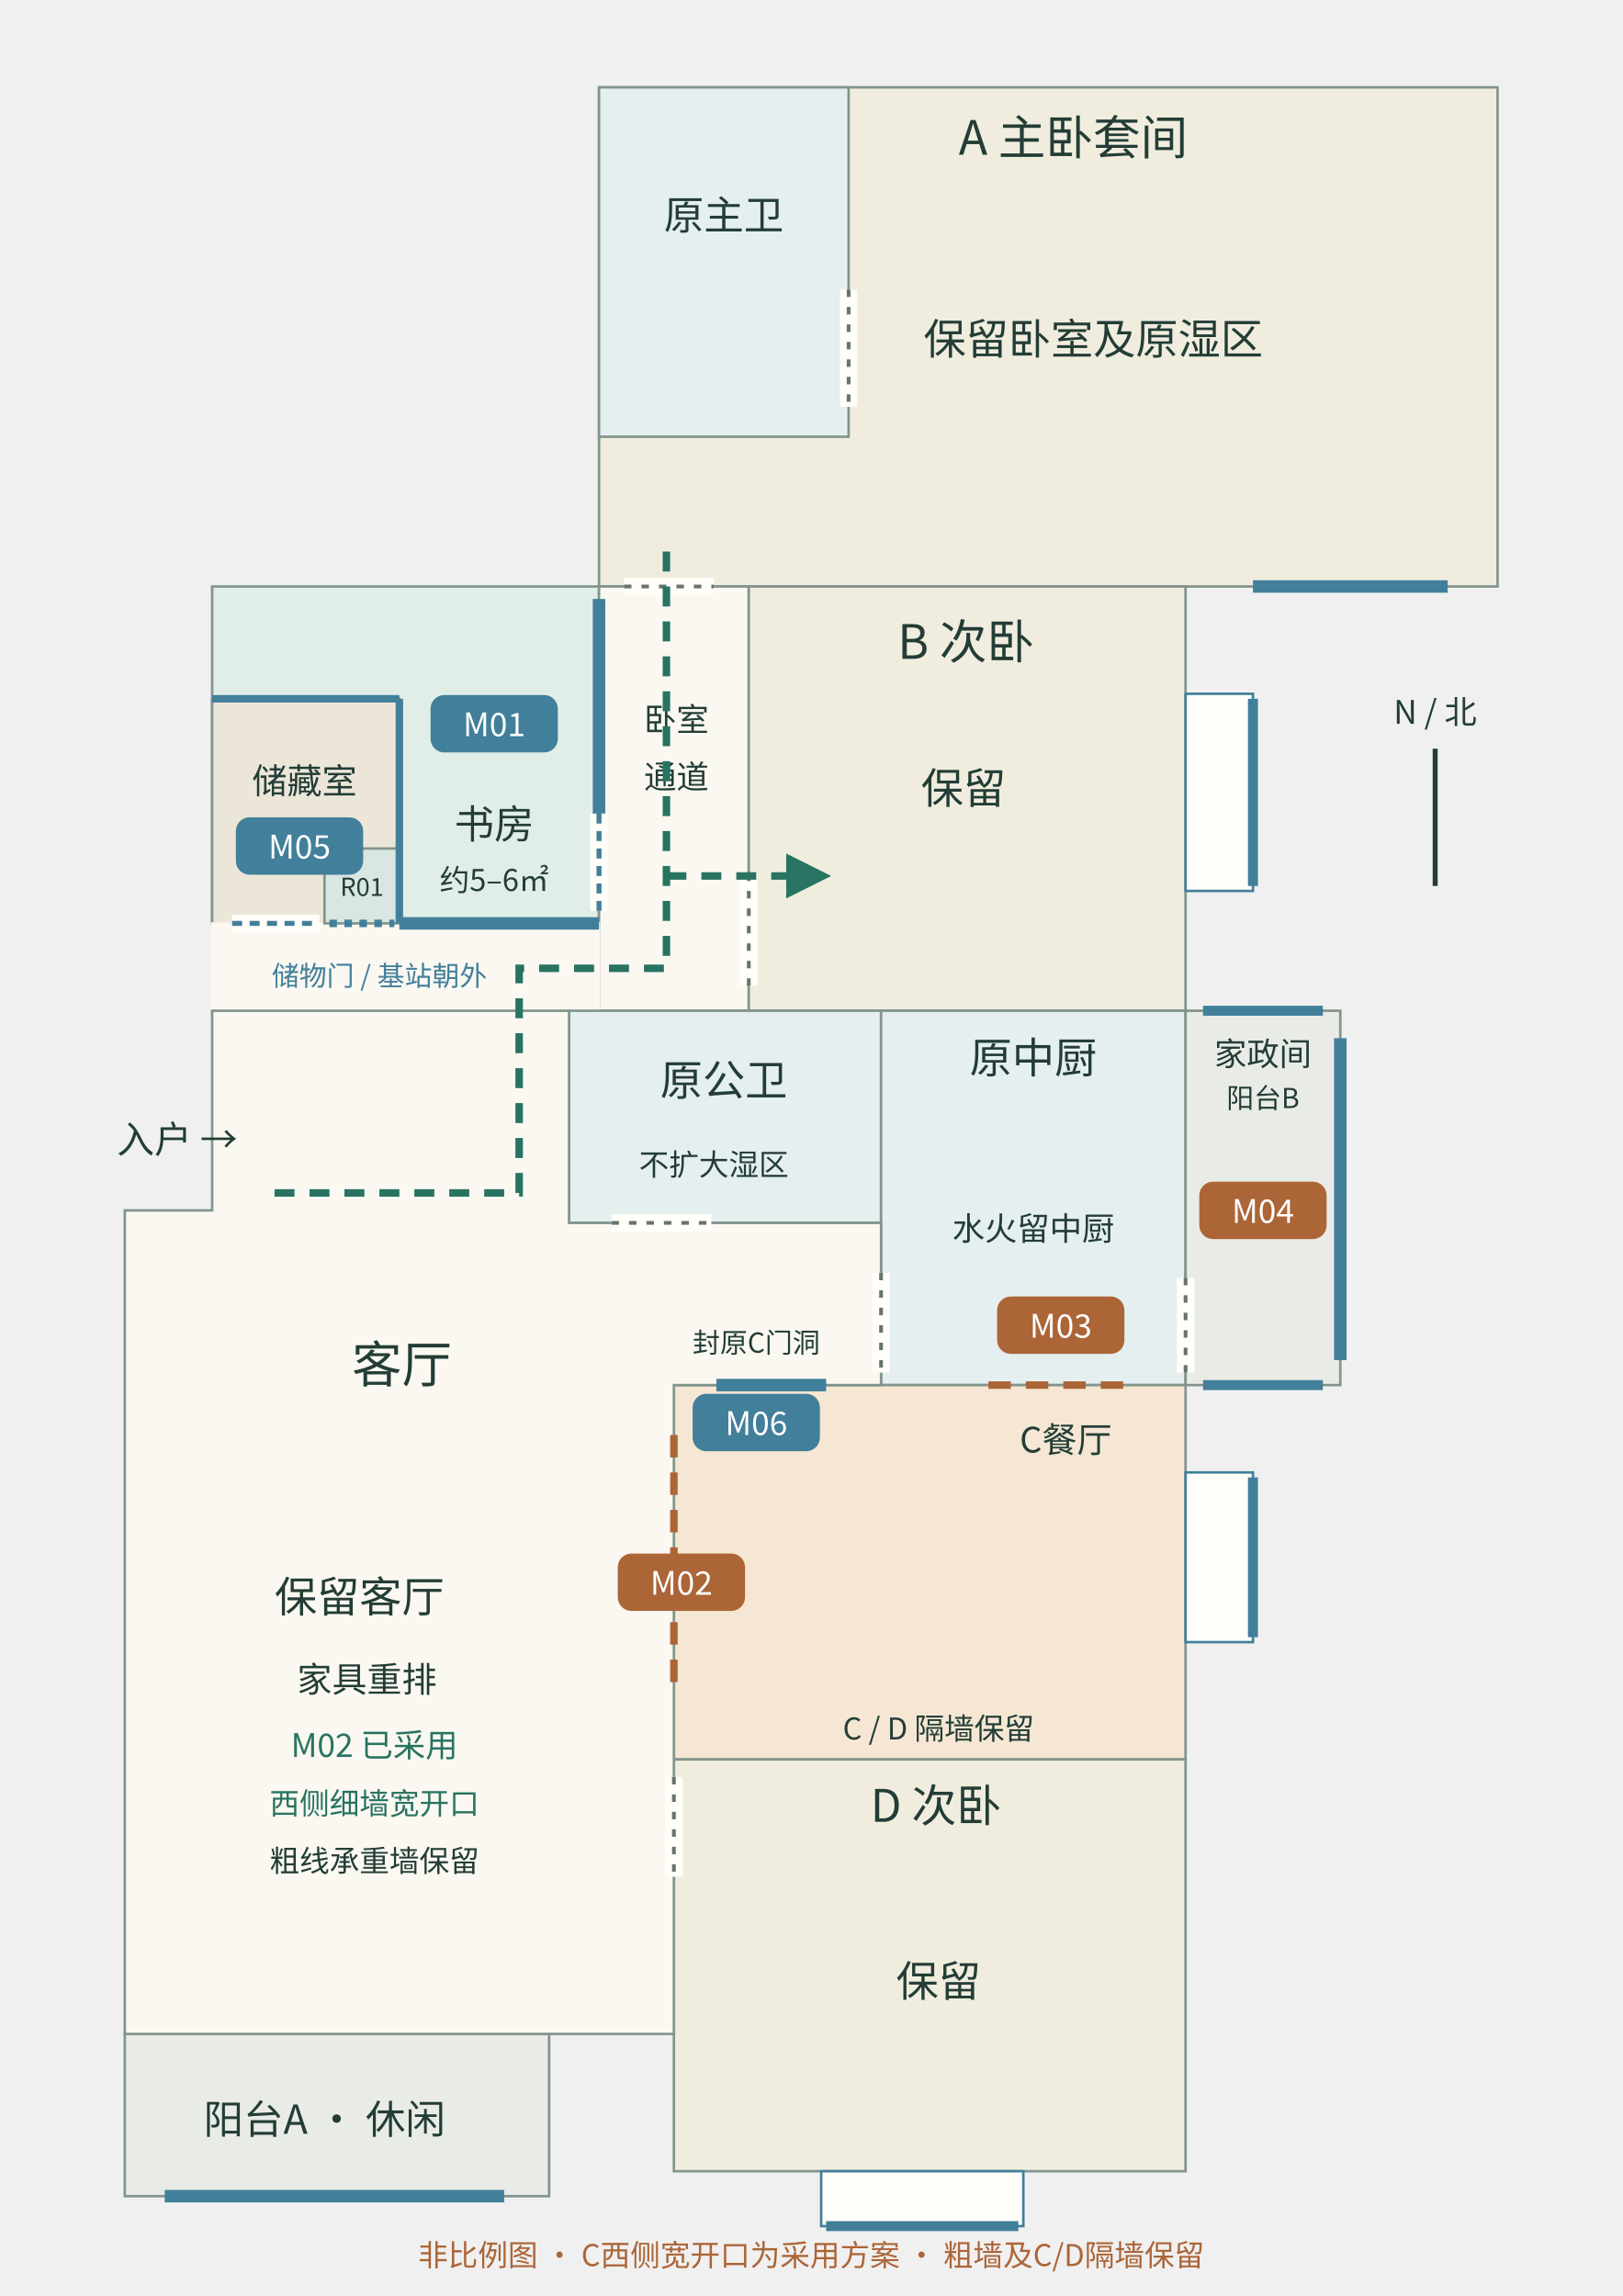
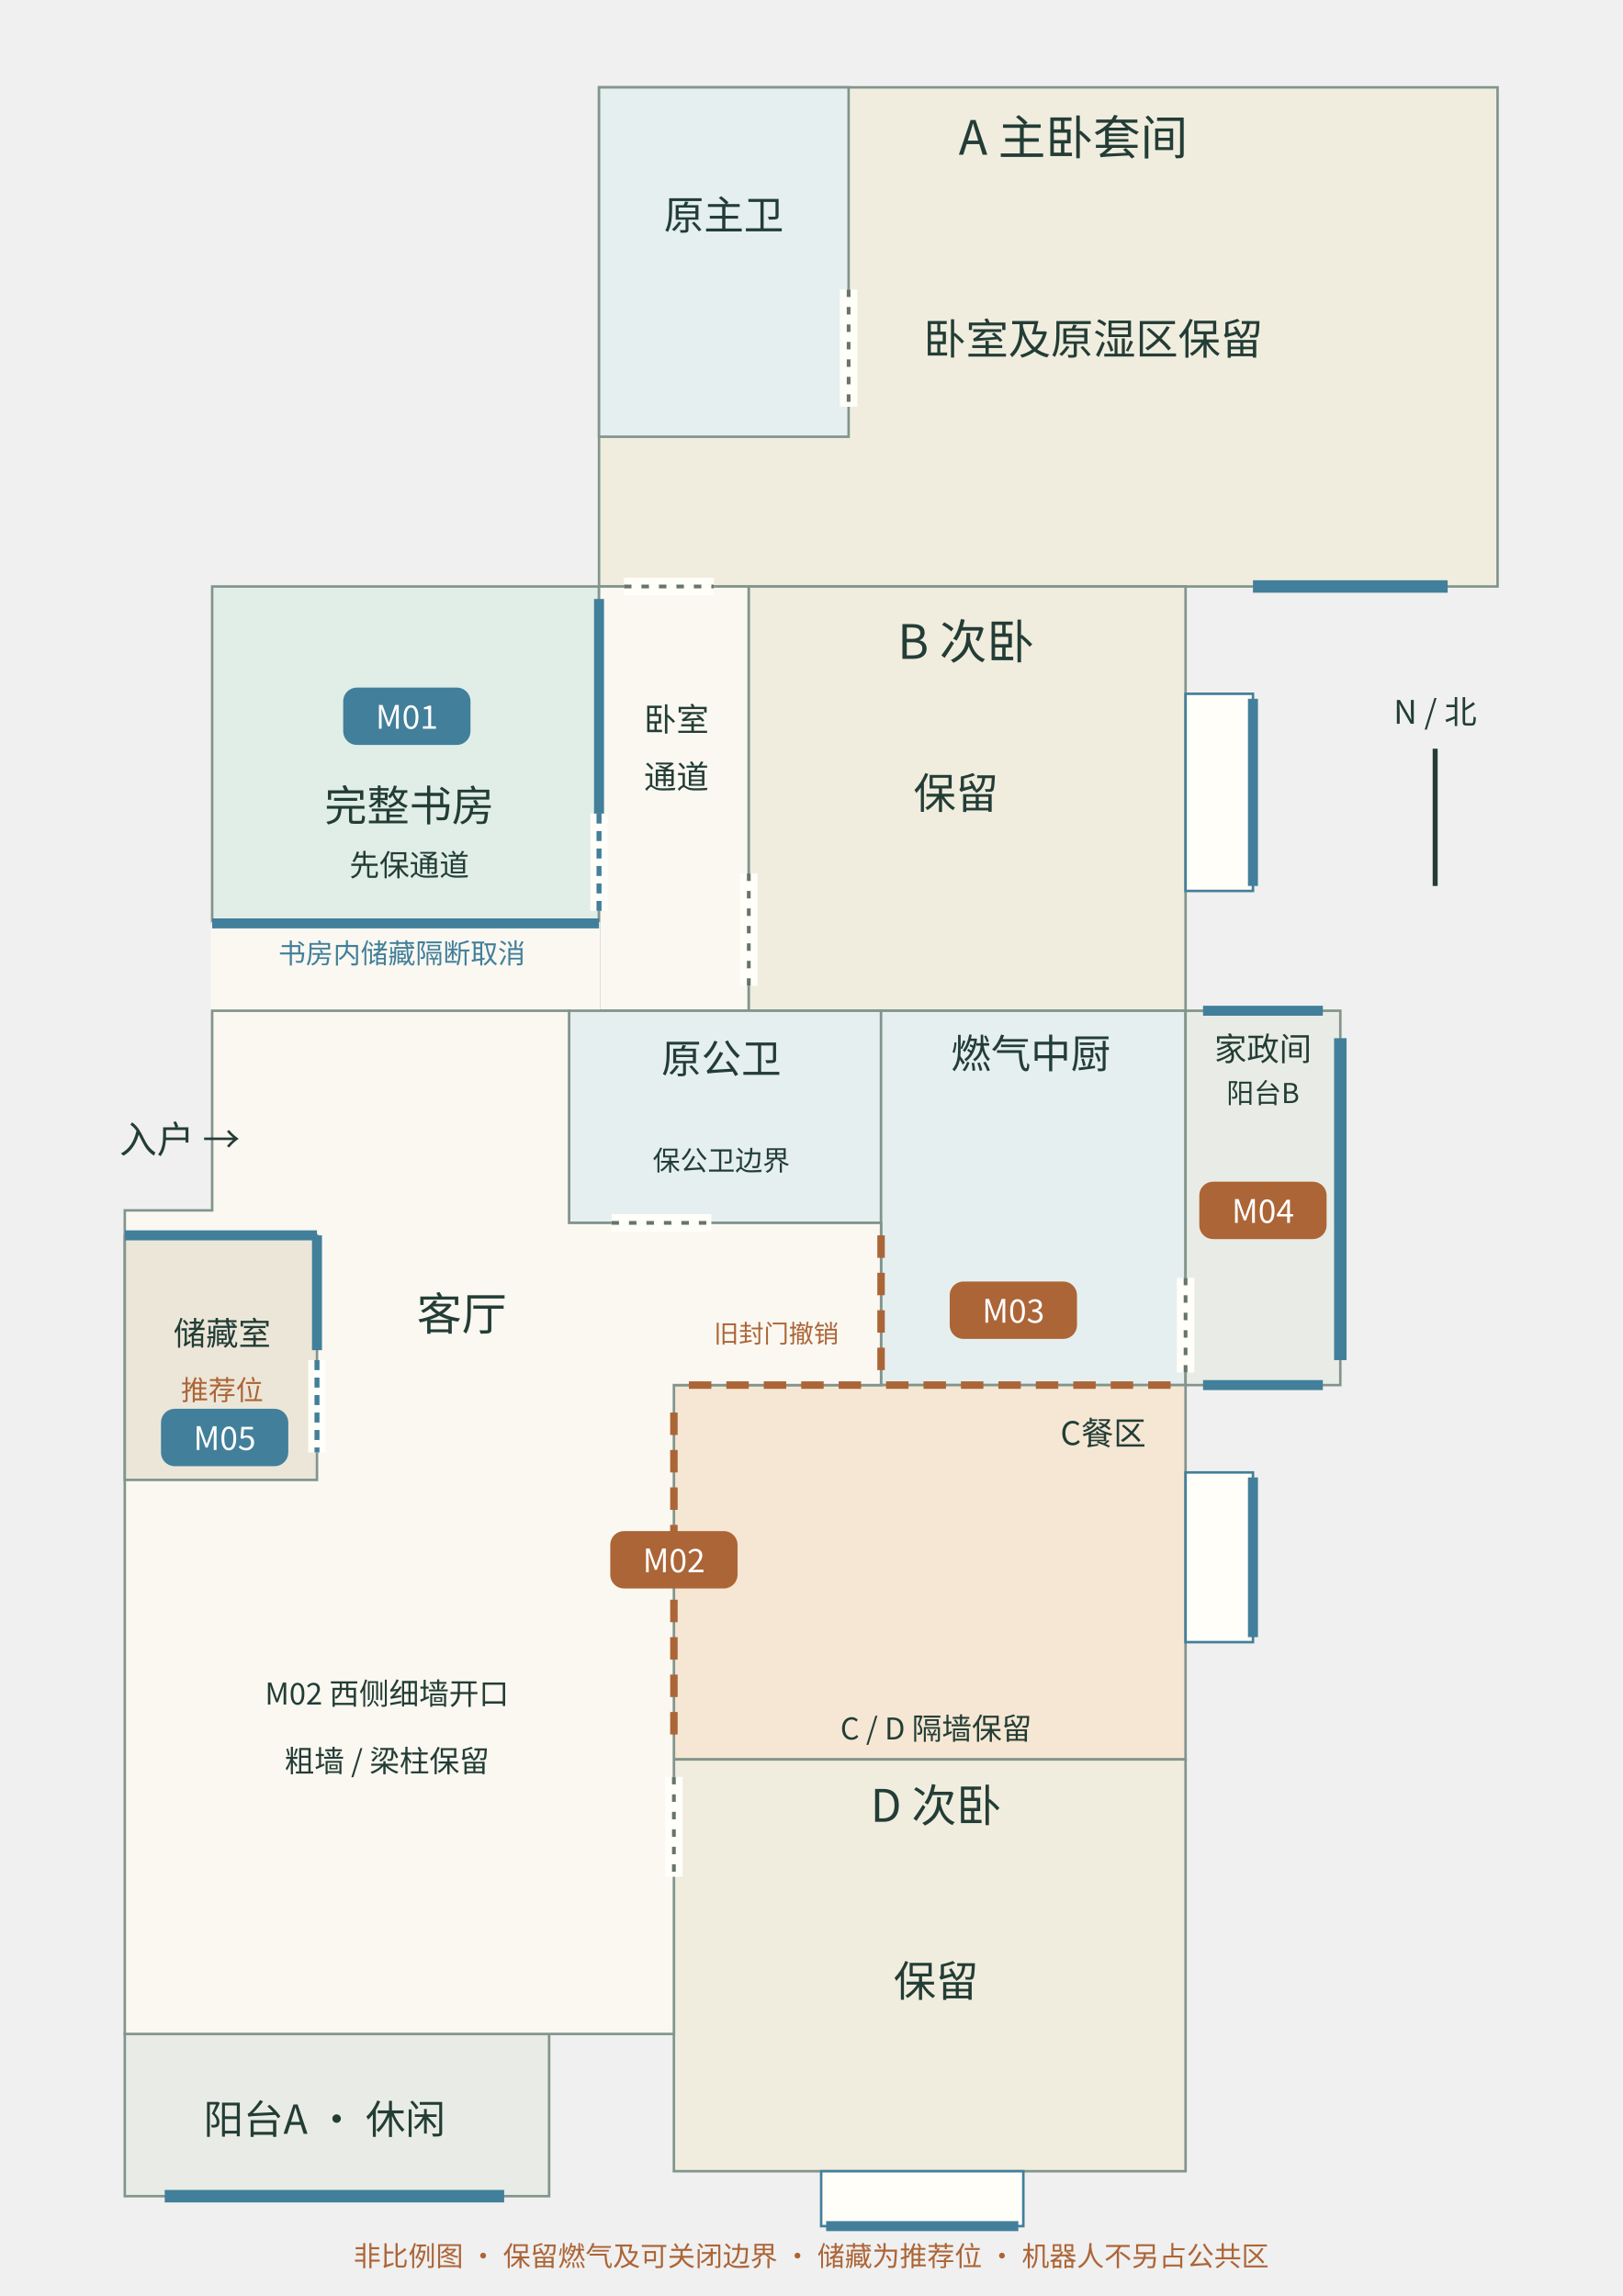
<svg xmlns="http://www.w3.org/2000/svg" viewBox="0 0 650 920" role="img" aria-labelledby="title desc">
  <defs>
    <marker id="arrow" markerWidth="7" markerHeight="7" refX="5" refY="3" orient="auto">
      <path d="M0,0 L6,3 L0,6" fill="#287361" />
    </marker>
  </defs>
  <g font-family="Microsoft YaHei, Noto Sans CJK SC, sans-serif">
    <rect x="240" y="35" width="360" height="200" rx="0" fill="#f0eddf" stroke="#82958c" />
    <rect x="240" y="35" width="100" height="140" rx="0" fill="#e5eff0" stroke="#82958c" />
    <rect x="85" y="235" width="155" height="135" rx="0" fill="#e0eee7" stroke="#82958c" />
-     <rect x="85" y="280" width="75" height="90" rx="0" fill="#ece6d9" stroke="#82958c" />
    <rect x="240" y="235" width="60" height="170" rx="0" fill="#faf8f1" stroke="#82958c" />
    <rect x="85" y="370" width="155" height="35" rx="0" fill="#faf8f1" stroke="#faf8f1" />
    <rect x="300" y="235" width="175" height="170" rx="0" fill="#f0eddf" stroke="#82958c" />
    <rect x="228" y="405" width="125" height="85" rx="0" fill="#e5eff0" stroke="#82958c" />
    <rect x="353" y="405" width="122" height="150" rx="0" fill="#e5eff0" stroke="#82958c" />
    <rect x="475" y="405" width="62" height="150" rx="0" fill="#e9ece6" stroke="#82958c" />
    <rect x="270" y="555" width="205" height="150" rx="0" fill="#f5e7d3" stroke="#82958c" />
    <rect x="270" y="705" width="205" height="165" rx="0" fill="#f0eddf" stroke="#82958c" />
    <rect x="50" y="815" width="170" height="65" rx="0" fill="#e9ece6" stroke="#82958c" />
    <path d="M85 405H228V490H353V555H270V815H50V485H85Z" fill="#faf8f1" stroke="#82958c" />
+     <rect x="50" y="495" width="77" height="98" rx="0" fill="#ece6d9" stroke="#82958c" />
    <text x="430" y="62" font-size="19" fill="#233d36" text-anchor="middle">A 主卧套间</text>
    <text x="290" y="92" font-size="16" fill="#233d36" text-anchor="middle">原主卫</text>
    <text x="387" y="264" font-size="19" fill="#233d36" text-anchor="middle">B 次卧</text>
-     <text x="198" y="336" font-size="16" fill="#233d36" text-anchor="middle">书房</text>
-     <text x="198" y="357" font-size="12" fill="#233d36" text-anchor="middle">约5–6㎡</text>
-     <text x="122" y="318" font-size="14" fill="#233d36" text-anchor="middle">储藏室</text>
+     <text x="164" y="329" font-size="17" fill="#233d36" text-anchor="middle">完整书房</text>
+     <text x="164" y="351" font-size="12" fill="#233d36" text-anchor="middle">先保通道</text>
    <text x="271" y="293" font-size="13" fill="#233d36" text-anchor="middle">卧室</text>
    <text x="271" y="316" font-size="13" fill="#233d36" text-anchor="middle">通道</text>
-     <text x="290" y="439" font-size="17" fill="#233d36" text-anchor="middle">原公卫</text>
-     <text x="414" y="430" font-size="17" fill="#233d36" text-anchor="middle">原中厨</text>
-     <text x="506" y="427" font-size="13" fill="#233d36" text-anchor="middle">家政间</text>
-     <text x="506" y="444" font-size="11" fill="#233d36" text-anchor="middle">阳台B</text>
-     <text x="427" y="582" font-size="14" fill="#233d36" text-anchor="middle">C餐厅</text>
+     <text x="289" y="430" font-size="16" fill="#233d36" text-anchor="middle">原公卫</text>
+     <text x="413" y="428" font-size="16" fill="#233d36" text-anchor="middle">燃气中厨</text>
+     <text x="506" y="425" font-size="13" fill="#233d36" text-anchor="middle">家政间</text>
+     <text x="506" y="442" font-size="11" fill="#233d36" text-anchor="middle">阳台B</text>
+     <text x="442" y="579" font-size="13" fill="#233d36" text-anchor="middle">C餐区</text>
    <text x="375" y="730" font-size="18" fill="#233d36" text-anchor="middle">D 次卧</text>
-     <text x="161" y="554" font-size="20" fill="#233d36" text-anchor="middle">客厅</text>
+     <text x="185" y="533" font-size="18" fill="#233d36" text-anchor="middle">客厅</text>
+     <text x="89" y="539" font-size="13" fill="#233d36" text-anchor="middle">储藏室</text>
+     <text x="89" y="561" font-size="11" fill="#ac6537" text-anchor="middle">推荐位</text>
    <text x="130" y="855" font-size="16" fill="#233d36" text-anchor="middle">阳台A · 休闲</text>
-     <text x="71" y="462" font-size="15" fill="#233d36" text-anchor="middle">入户 →</text>
+     <text x="72" y="462" font-size="15" fill="#233d36" text-anchor="middle">入户 →</text>
    <line x1="502" y1="235" x2="580" y2="235" stroke="#427f9a" stroke-width="5" stroke-dasharray="" />
    <rect x="475" y="278" width="27" height="79" rx="0" fill="#fffef9" stroke="#427f9a" />
    <line x1="502" y1="280" x2="502" y2="355" stroke="#427f9a" stroke-width="4" stroke-dasharray="" />
    <rect x="475" y="590" width="27" height="68" rx="0" fill="#fffef9" stroke="#427f9a" />
    <line x1="502" y1="592" x2="502" y2="656" stroke="#427f9a" stroke-width="4" stroke-dasharray="" />
    <rect x="329" y="870" width="81" height="22" rx="0" fill="#fffef9" stroke="#427f9a" />
    <line x1="331" y1="892" x2="408" y2="892" stroke="#427f9a" stroke-width="4" stroke-dasharray="" />
    <line x1="537" y1="416" x2="537" y2="545" stroke="#427f9a" stroke-width="5" stroke-dasharray="" />
    <line x1="482" y1="405" x2="530" y2="405" stroke="#427f9a" stroke-width="4" stroke-dasharray="" />
    <line x1="482" y1="555" x2="530" y2="555" stroke="#427f9a" stroke-width="4" stroke-dasharray="" />
    <line x1="66" y1="880" x2="202" y2="880" stroke="#427f9a" stroke-width="5" stroke-dasharray="" />
    <line x1="575" y1="355" x2="575" y2="300" stroke="#233d36" stroke-width="2" stroke-dasharray="" />
    <text x="575" y="290" font-size="13" fill="#233d36" text-anchor="middle">N / 北</text>
    <line x1="250" y1="235" x2="286" y2="235" stroke="#fffef9" stroke-width="7" stroke-dasharray="" />
    <line x1="250" y1="235" x2="286" y2="235" stroke="#68736b" stroke-width="1.5" stroke-dasharray="3 4" />
    <line x1="340" y1="116" x2="340" y2="163" stroke="#fffef9" stroke-width="7" stroke-dasharray="" />
    <line x1="340" y1="116" x2="340" y2="163" stroke="#68736b" stroke-width="1.5" stroke-dasharray="3 4" />
    <line x1="300" y1="350" x2="300" y2="395" stroke="#fffef9" stroke-width="7" stroke-dasharray="" />
    <line x1="300" y1="350" x2="300" y2="395" stroke="#68736b" stroke-width="1.5" stroke-dasharray="3 4" />
    <line x1="245" y1="490" x2="285" y2="490" stroke="#fffef9" stroke-width="7" stroke-dasharray="" />
    <line x1="245" y1="490" x2="285" y2="490" stroke="#68736b" stroke-width="1.5" stroke-dasharray="3 4" />
-     <line x1="353" y1="510" x2="353" y2="550" stroke="#fffef9" stroke-width="7" stroke-dasharray="" />
-     <line x1="353" y1="510" x2="353" y2="550" stroke="#68736b" stroke-width="1.5" stroke-dasharray="3 4" />
    <line x1="475" y1="512" x2="475" y2="550" stroke="#fffef9" stroke-width="7" stroke-dasharray="" />
    <line x1="475" y1="512" x2="475" y2="550" stroke="#68736b" stroke-width="1.5" stroke-dasharray="3 4" />
    <line x1="270" y1="712" x2="270" y2="752" stroke="#fffef9" stroke-width="7" stroke-dasharray="" />
    <line x1="270" y1="712" x2="270" y2="752" stroke="#68736b" stroke-width="1.5" stroke-dasharray="3 4" />
-     <line x1="93" y1="370" x2="128" y2="370" stroke="#fffef9" stroke-width="7" stroke-dasharray="" />
-     <line x1="93" y1="370" x2="128" y2="370" stroke="#427f9a" stroke-width="2" stroke-dasharray="4 3" />
+     <line x1="127" y1="545" x2="127" y2="582" stroke="#fffef9" stroke-width="7" stroke-dasharray="" />
+     <line x1="127" y1="545" x2="127" y2="582" stroke="#427f9a" stroke-width="2" stroke-dasharray="4 3" />
    <line x1="240" y1="326" x2="240" y2="365" stroke="#fffef9" stroke-width="7" stroke-dasharray="" />
    <line x1="240" y1="326" x2="240" y2="365" stroke="#427f9a" stroke-width="2" stroke-dasharray="4 3" />
-     <text x="303" y="542" font-size="11" fill="#233d36" text-anchor="middle">封原C门洞</text>
-     <rect x="130" y="340" width="30" height="30" rx="0" fill="#d9e6e2" stroke="#82958c" />
-     <text x="145" y="359" font-size="10" fill="#233d36" text-anchor="middle">R01</text>
-     <line x1="132" y1="370" x2="158" y2="370" stroke="#427f9a" stroke-width="3" stroke-dasharray="3 3" />
-     <text x="152" y="395" font-size="11" fill="#427f9a" text-anchor="middle">储物门 / 基站朝外</text>
-     <line x1="240" y1="240" x2="240" y2="326" stroke="#427f9a" stroke-width="5" stroke-dasharray="" />
-     <line x1="160" y1="370" x2="240" y2="370" stroke="#427f9a" stroke-width="5" stroke-dasharray="" />
-     <rect x="173" y="279" width="50" height="22" rx="5" fill="#427f9a" stroke="#427f9a" />
-     <text x="198" y="295" font-size="13" fill="#fff" text-anchor="middle">M01</text>
-     <line x1="85" y1="280" x2="160" y2="280" stroke="#427f9a" stroke-width="3" stroke-dasharray="" />
-     <line x1="160" y1="280" x2="160" y2="370" stroke="#427f9a" stroke-width="3" stroke-dasharray="" />
-     <rect x="95" y="328" width="50" height="22" rx="5" fill="#427f9a" stroke="#427f9a" />
-     <text x="120" y="344" font-size="13" fill="#fff" text-anchor="middle">M05</text>
-     <line x1="270" y1="575" x2="270" y2="675" stroke="#ac6537" stroke-width="3" stroke-dasharray="9 6" />
-     <rect x="248" y="623" width="50" height="22" rx="5" fill="#ac6537" stroke="#ac6537" />
-     <text x="273" y="639" font-size="13" fill="#fff" text-anchor="middle">M02</text>
-     <line x1="396" y1="555" x2="455" y2="555" stroke="#ac6537" stroke-width="3" stroke-dasharray="9 6" />
-     <rect x="400" y="520" width="50" height="22" rx="5" fill="#ac6537" stroke="#ac6537" />
-     <text x="425" y="536" font-size="13" fill="#fff" text-anchor="middle">M03</text>
+     <line x1="240" y1="240" x2="240" y2="326" stroke="#427f9a" stroke-width="4" stroke-dasharray="" />
+     <line x1="85" y1="370" x2="240" y2="370" stroke="#427f9a" stroke-width="4" stroke-dasharray="" />
+     <rect x="138" y="276" width="50" height="22" rx="5" fill="#427f9a" stroke="#427f9a" />
+     <text x="163" y="292" font-size="13" fill="#fff" text-anchor="middle">M01</text>
+     <line x1="270" y1="566" x2="270" y2="695" stroke="#ac6537" stroke-width="3" stroke-dasharray="9 6" />
+     <rect x="245" y="614" width="50" height="22" rx="5" fill="#ac6537" stroke="#ac6537" />
+     <text x="270" y="630" font-size="13" fill="#fff" text-anchor="middle">M02</text>
+     <line x1="355" y1="555" x2="471" y2="555" stroke="#ac6537" stroke-width="3" stroke-dasharray="9 6" />
+     <line x1="353" y1="495" x2="353" y2="553" stroke="#ac6537" stroke-width="3" stroke-dasharray="9 6" />
+     <rect x="381" y="514" width="50" height="22" rx="5" fill="#ac6537" stroke="#ac6537" />
+     <text x="406" y="530" font-size="13" fill="#fff" text-anchor="middle">M03</text>
    <rect x="481" y="474" width="50" height="22" rx="5" fill="#ac6537" stroke="#ac6537" />
    <text x="506" y="490" font-size="13" fill="#fff" text-anchor="middle">M04</text>
-     <line x1="287" y1="555" x2="331" y2="555" stroke="#427f9a" stroke-width="5" stroke-dasharray="" />
-     <rect x="278" y="559" width="50" height="22" rx="5" fill="#427f9a" stroke="#427f9a" />
-     <text x="303" y="575" font-size="13" fill="#fff" text-anchor="middle">M06</text>
-     <text x="150" y="704" font-size="13" fill="#287361" text-anchor="middle">M02 已采用</text>
-     <text x="150" y="727" font-size="12" fill="#287361" text-anchor="middle">西侧细墙宽开口</text>
-     <text x="150" y="750" font-size="12" fill="#233d36" text-anchor="middle">粗线承重墙保留</text>
-     <text x="376" y="697" font-size="12" fill="#233d36" text-anchor="middle">C / D 隔墙保留</text>
-     <text x="438" y="142" font-size="17" fill="#233d36" text-anchor="middle">保留卧室及原湿区</text>
-     <text x="386" y="322" font-size="17" fill="#233d36" text-anchor="middle">保留</text>
-     <text x="376" y="800" font-size="17" fill="#233d36" text-anchor="middle">保留</text>
-     <text x="144" y="646" font-size="17" fill="#233d36" text-anchor="middle">保留客厅</text>
-     <text x="147" y="678" font-size="14" fill="#233d36" text-anchor="middle">家具重排</text>
-     <text x="286" y="471" font-size="12" fill="#233d36" text-anchor="middle">不扩大湿区</text>
-     <text x="414" y="497" font-size="13" fill="#233d36" text-anchor="middle">水火留中厨</text>
-     <path d="M110 478H208V388H267V215M267 351H330" fill="none" stroke="#287361" stroke-width="3" stroke-dasharray="8 6" marker-end="url(#arrow)" />
-     <text x="325" y="908" font-size="12" fill="#ac6537" text-anchor="middle">非比例图 · C西侧宽开口为采用方案 · 粗墙及C/D隔墙保留</text>
+     <line x1="50" y1="495" x2="127" y2="495" stroke="#427f9a" stroke-width="4" stroke-dasharray="" />
+     <line x1="127" y1="495" x2="127" y2="541" stroke="#427f9a" stroke-width="4" stroke-dasharray="" />
+     <rect x="65" y="565" width="50" height="22" rx="5" fill="#427f9a" stroke="#427f9a" />
+     <text x="90" y="581" font-size="13" fill="#fff" text-anchor="middle">M05</text>
+     <line x1="276" y1="555" x2="348" y2="555" stroke="#ac6537" stroke-width="3" stroke-dasharray="9 6" />
+     <text x="311" y="538" font-size="10" fill="#ac6537" text-anchor="middle">旧封门撤销</text>
+     <text x="438" y="142" font-size="17" fill="#233d36" text-anchor="middle">卧室及原湿区保留</text>
+     <text x="383" y="324" font-size="17" fill="#233d36" text-anchor="middle">保留</text>
+     <text x="375" y="800" font-size="17" fill="#233d36" text-anchor="middle">保留</text>
+     <text x="155" y="683" font-size="12" fill="#233d36" text-anchor="middle">M02 西侧细墙开口</text>
+     <text x="155" y="710" font-size="12" fill="#233d36" text-anchor="middle">粗墙 / 梁柱保留</text>
+     <text x="375" y="697" font-size="12" fill="#233d36" text-anchor="middle">C / D 隔墙保留</text>
+     <text x="289" y="469" font-size="11" fill="#233d36" text-anchor="middle">保公卫边界</text>
+     <text x="161" y="386" font-size="11" fill="#427f9a" text-anchor="middle">书房内储藏隔断取消</text>
+     <text x="325" y="908" font-size="11" fill="#ac6537" text-anchor="middle">非比例图 · 保留燃气及可关闭边界 · 储藏为推荐位 · 机器人不另占公共区</text>
  </g>
</svg>
